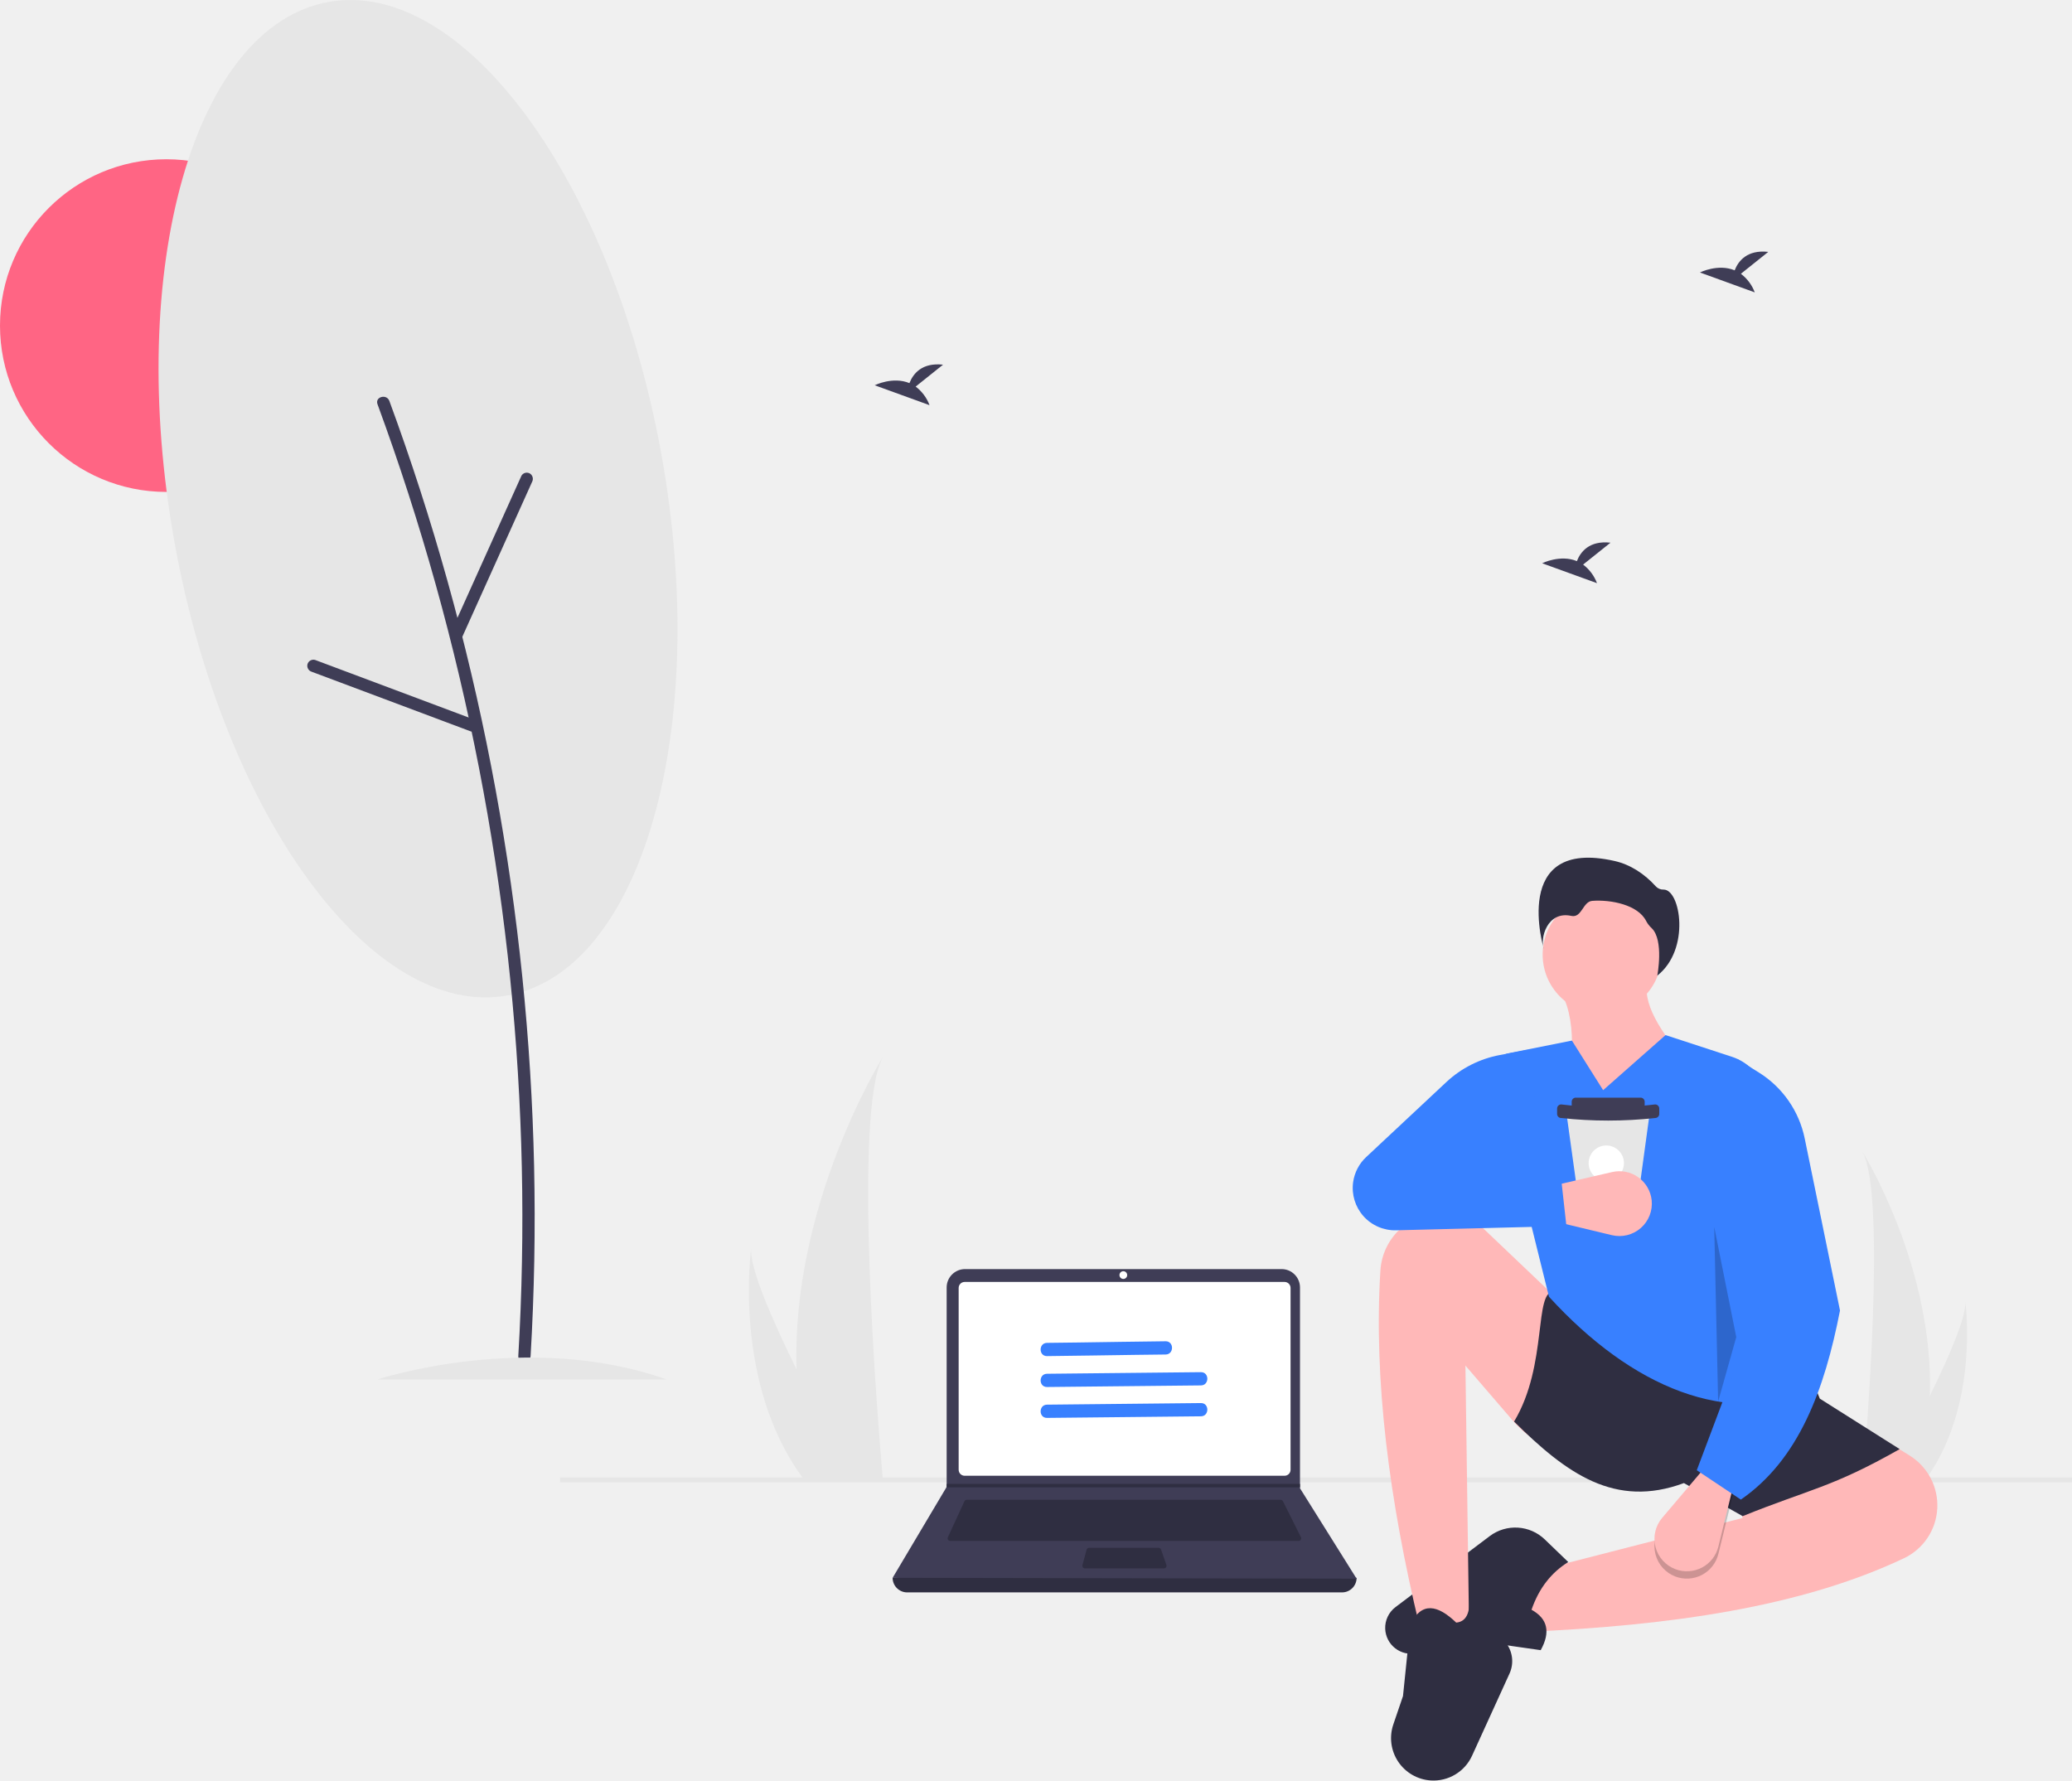
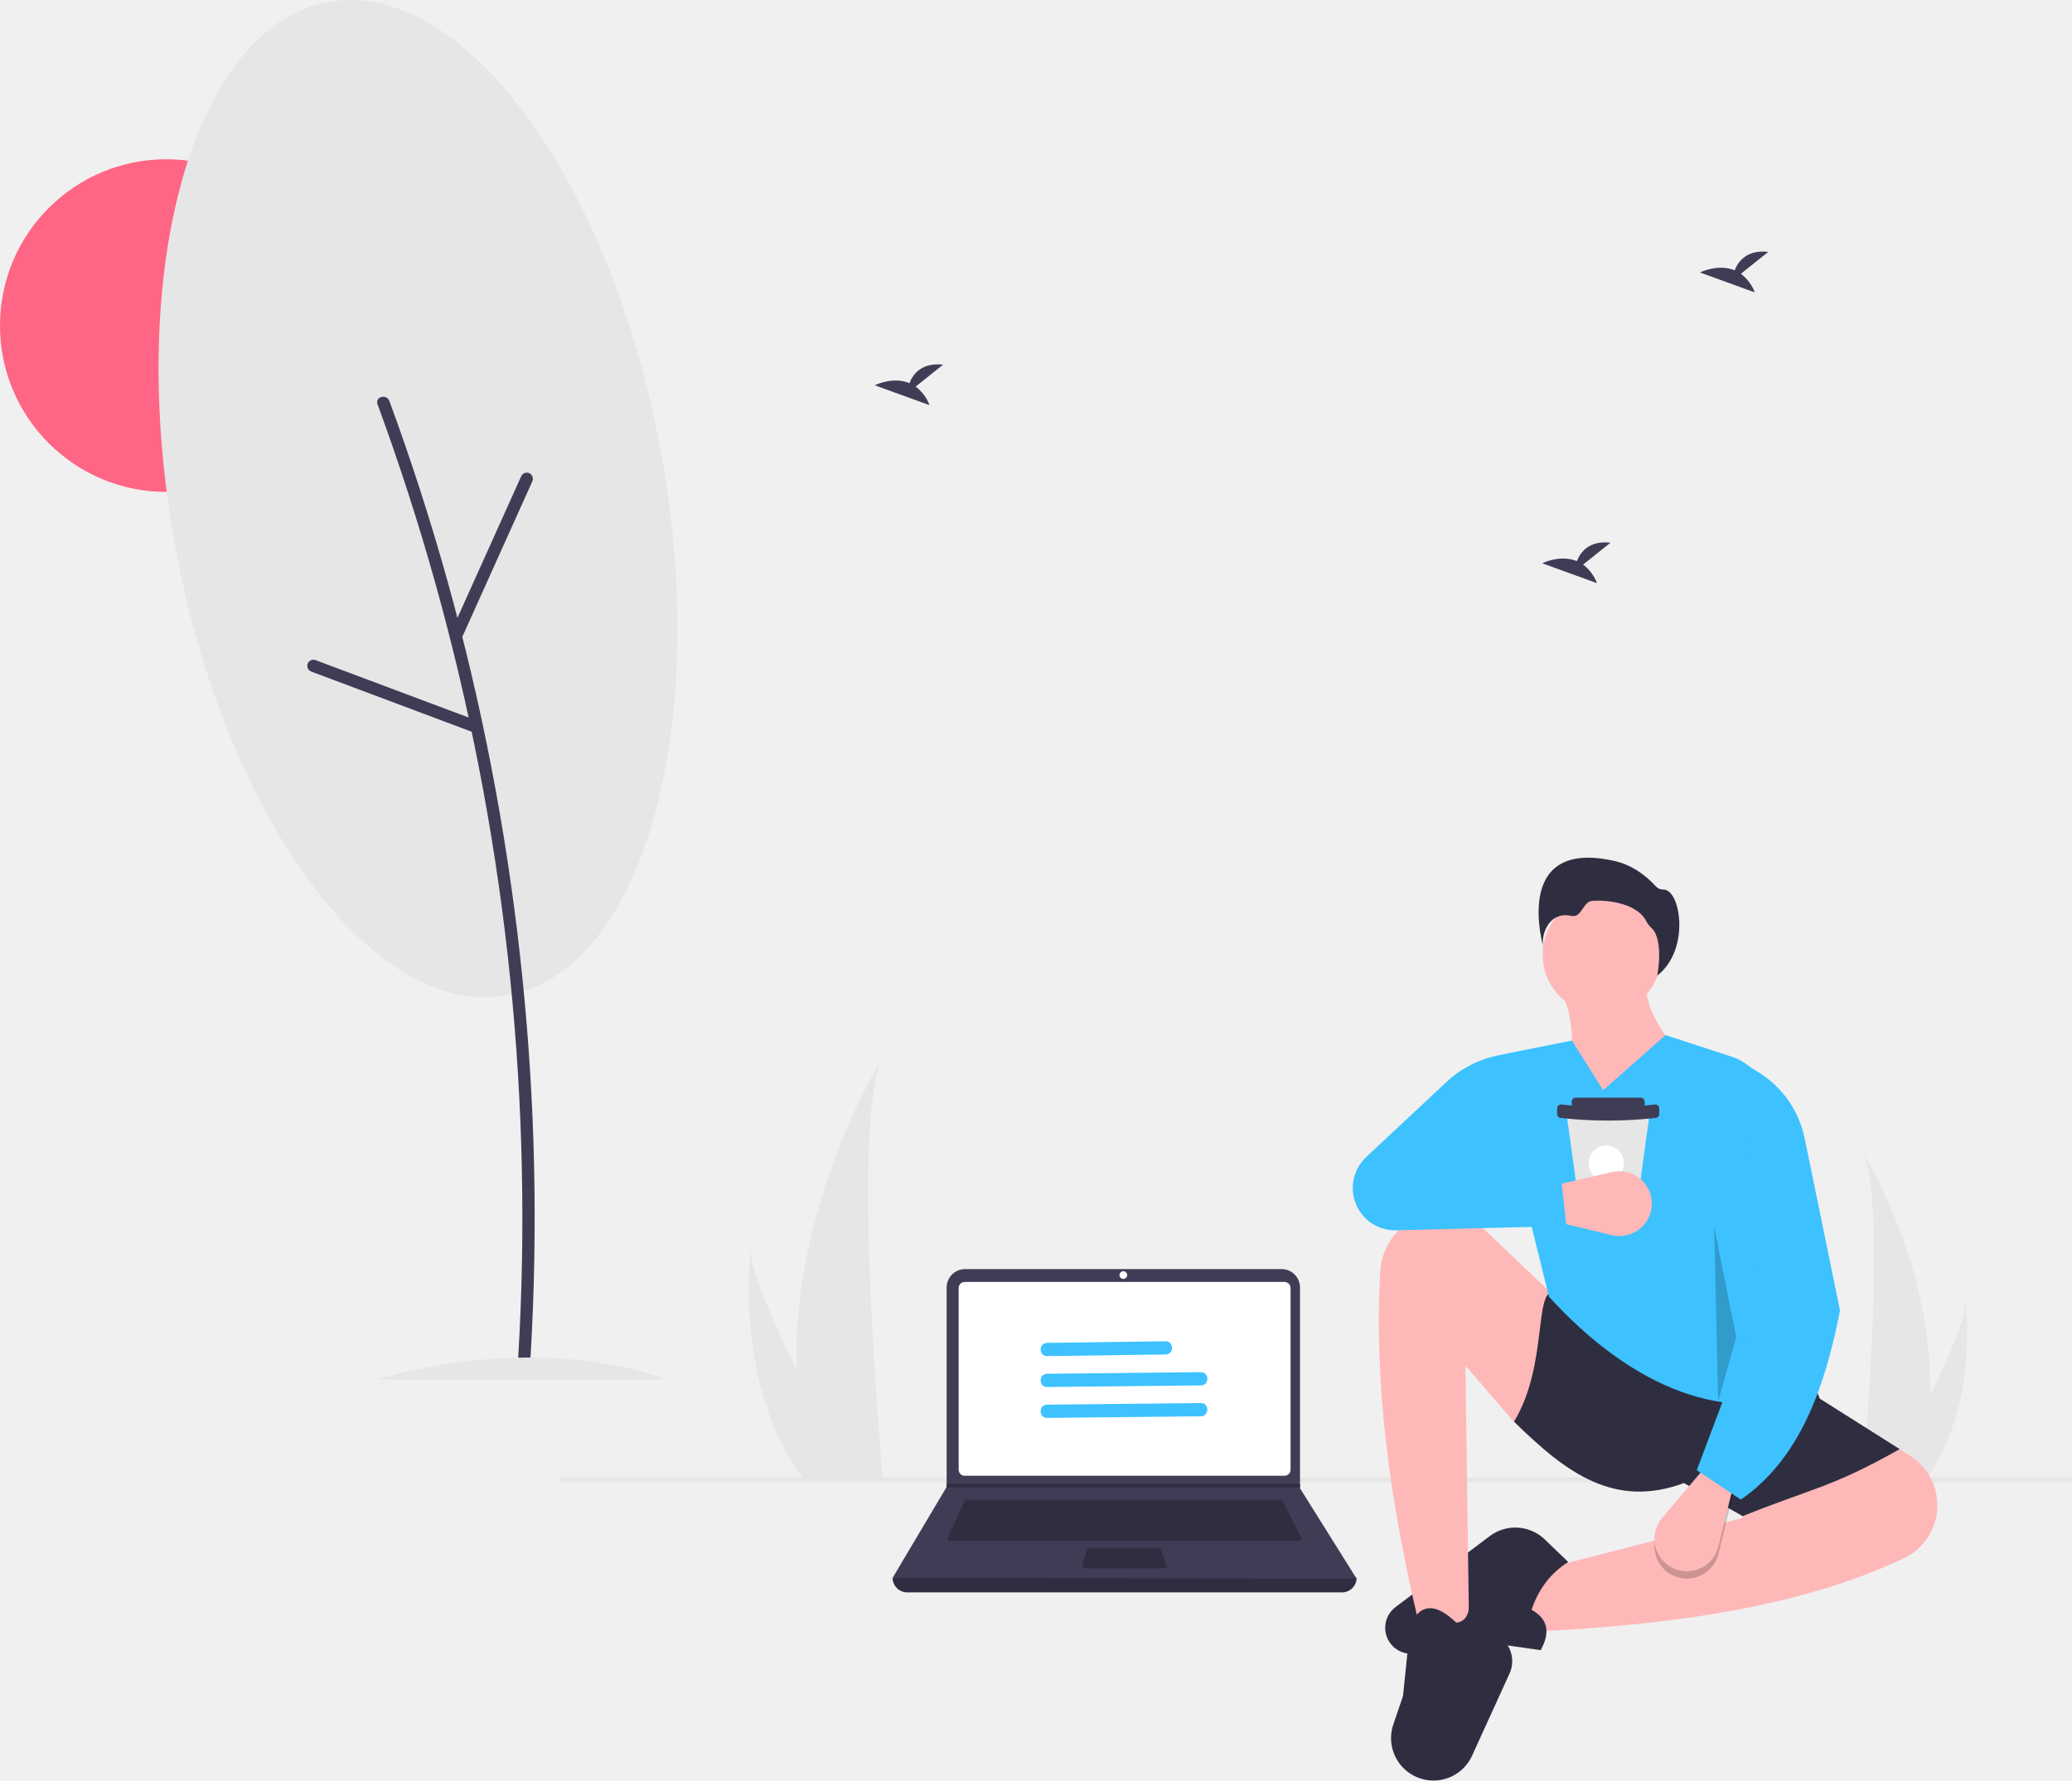
<svg xmlns="http://www.w3.org/2000/svg" id="a379d9a4-f6fe-40d1-beba-a0916853bd02" data-name="Layer 1" width="938.759" height="806.748" viewBox="0 0 938.759 806.748">
  <circle cx="75.365" cy="147.524" r="75.365" fill="#ff6584" />
  <path d="M1004.987,679.013a136.649,136.649,0,0,1-6.383,37.774c-.089.284-.182.563-.275.847H974.507c.025-.254.051-.538.076-.847,1.588-18.26,10.746-129.398-.203-148.403C975.337,569.926,1006.834,620.992,1004.987,679.013Z" transform="translate(-130.6204 -46.62582)" fill="#e6e6e6" />
  <path d="M1003.2,716.787c-.199.284-.407.568-.618.847H984.711c.136-.241.292-.525.474-.847,2.952-5.329,11.691-21.259,19.802-37.774,8.717-17.748,16.714-36.169,16.041-42.836C1021.235,637.68,1027.267,683.52,1003.2,716.787Z" transform="translate(-130.6204 -46.62582)" fill="#e6e6e6" />
  <rect x="253.759" y="669.385" width="685" height="2.241" fill="#e6e6e6" />
  <path d="M822.844,785.981l3.328-27.453,94.004-24.125-10.815-32.444c7.533-21.607,20.759-32.2,44.922-21.629l41.564,25.82a26.533,26.533,0,0,1,12.493,23.97v0a26.512,26.512,0,0,1-15.095,22.535C946.715,774.711,887.411,783.151,822.844,785.981Z" transform="translate(-130.6204 -46.62582)" fill="#ffb8b8" />
  <path d="M828.667,794.3l-29.116-4.159-27.233,5.558a11.763,11.763,0,0,1-14.104-11.035v0a11.763,11.763,0,0,1,4.674-9.884l42.675-32.152A19.266,19.266,0,0,1,830.519,744.136l10.626,10.233c-7.604,4.717-13.259,11.796-16.638,21.629Q835.47,782.024,828.667,794.3Z" transform="translate(-130.6204 -46.62582)" fill="#2f2e41" />
  <circle cx="725.855" cy="432.526" r="26.927" fill="#ffb8b8" />
  <path d="M898.546,532.252l-60.313,25.373c4.902-24.612,7.345-47.032,0-60.728l38.683-4.575C874.997,502.847,884.784,516.944,898.546,532.252Z" transform="translate(-130.6204 -46.62582)" fill="#ffb8b8" />
  <path d="M796.223,785.149l-22.461-1.664c-13.76-57.38-20.805-111.615-17.73-161.112a27.997,27.997,0,0,1,28.552-26.31h0a27.96,27.96,0,0,1,18.639,7.698l29.046,27.641a119.534,119.534,0,0,1,29.43,43.819c8.226,21.545,5.273,33.624-14.365,31.573a48.46,48.46,0,0,1-31.554-16.776l-21.22-24.661Z" transform="translate(-130.6204 -46.62582)" fill="#ffb8b8" />
  <path d="M778.829,853.333h0a19.217,19.217,0,0,1-16.938-25.377l4.384-12.859,3.328-32.444c5.126-10.46,12.385-8.895,20.797-.832,5.348-.525,6.496-5.873,5.823-13.31l16.865,22.702a13.534,13.534,0,0,1,1.45,13.685l-16.973,37.231A19.217,19.217,0,0,1,778.829,853.333Z" transform="translate(-130.6204 -46.62582)" fill="#2f2e41" />
  <path d="M991.303,703.207c-30.78,17.47-40.427,17.977-71.127,30.364l-26.621-14.974c-31.264,11.56-53.195-4.287-76.95-27.869,15.545-25.893,8.67-59.54,18.302-59.065l115.218,36.188,4.991,12.478Z" transform="translate(-130.6204 -46.62582)" fill="#2f2e41" />
-   <path d="M954.283,676.17c-40.682,17.609-84.486-1.035-121.873-42.011l-24.756-99.979a8.344,8.344,0,0,1,6.428-10.325l28.727-5.745,14.142,22.461,28.284-24.957,30.038,9.82A23.192,23.192,0,0,1,930.907,543.455Z" transform="translate(-130.6204 -46.62582)" fill="#3880ff" />
+   <path d="M954.283,676.17c-40.682,17.609-84.486-1.035-121.873-42.011l-24.756-99.979a8.344,8.344,0,0,1,6.428-10.325l28.727-5.745,14.142,22.461,28.284-24.957,30.038,9.82A23.192,23.192,0,0,1,930.907,543.455Z" transform="translate(-130.6204 -46.62582)" fill="#3dc2ff" />
  <path d="M889.664,760.928h0a14.691,14.691,0,0,1-5.976-23.229l19.017-22.43,13.31,7.487-6.854,27.943A14.691,14.691,0,0,1,889.664,760.928Z" transform="translate(-130.6204 -46.62582)" opacity="0.2" />
  <path d="M889.664,757.601l0,0a14.691,14.691,0,0,1-5.976-23.229L902.706,711.942l13.31,7.487-6.854,27.943A14.691,14.691,0,0,1,889.664,757.601Z" transform="translate(-130.6204 -46.62582)" fill="#ffb8b8" />
-   <path d="M919.344,726.084,899.378,712.774l29.116-77.366L917.68,526.429l9.865,6.166a46.098,46.098,0,0,1,20.726,29.828l15.995,77.976C957.267,676.341,945.602,707.964,919.344,726.084Z" transform="translate(-130.6204 -46.62582)" fill="#3880ff" />
+   <path d="M919.344,726.084,899.378,712.774l29.116-77.366L917.68,526.429l9.865,6.166a46.098,46.098,0,0,1,20.726,29.828l15.995,77.976C957.267,676.341,945.602,707.964,919.344,726.084Z" transform="translate(-130.6204 -46.62582)" fill="#3dc2ff" />
  <polygon points="776.661 555.922 786.644 605.836 778.433 635.028 776.661 555.922" opacity="0.2" />
  <path d="M830.142,476.842s-15.517-50.783,31.907-40.133c7.356,1.652,13.711,5.928,18.766,11.521a4.57,4.57,0,0,0,3.572,1.459c7.576,0,12.255,27.072-2.896,38.976,0,0,3.092-16.02-2.528-21.478a12.056,12.056,0,0,1-2.501-3.221c-3.658-7.378-15.952-9.8-24.432-9.172-4.329.321-4.707,7.868-9.5,6.814C831.626,459.211,828.145,471.843,830.142,476.842Z" transform="translate(-130.6204 -46.62582)" fill="#2f2e41" />
  <path d="M877.875,552.216l-.314,2.299-1.938,14.188-3.174,23.234-.795,5.817a1.853,1.853,0,0,1-1.836,1.603H848.655a1.854,1.854,0,0,1-1.836-1.598l-.808-5.822-3.227-23.234-1.972-14.198-.317-2.284a1.853,1.853,0,0,1,1.835-2.109h33.708a1.854,1.854,0,0,1,1.836,2.104Z" transform="translate(-130.6204 -46.62582)" fill="#e6e6e6" />
  <path d="M713.943,497.33H743.294a1.854,1.854,0,0,1,1.854,1.854v2.449a1.854,1.854,0,0,1-1.854,1.854H713.943a1.854,1.854,0,0,1-1.854-1.854V499.184A1.854,1.854,0,0,1,713.943,497.33Z" fill="#3f3d56" />
  <path d="M880.526,553.19a196.189,196.189,0,0,1-42.575,0,1.853,1.853,0,0,1-1.853-1.853h0v-2.449a1.853,1.853,0,0,1,1.853-1.853,174.442,174.442,0,0,0,42.575,0,1.853,1.853,0,0,1,1.853,1.853v2.449A1.853,1.853,0,0,1,880.526,553.19Z" transform="translate(-130.6204 -46.62582)" fill="#3f3d56" />
  <circle cx="727.759" cy="527.008" r="8" fill="#fff" />
  <path d="M878.946,590.465v0A14.691,14.691,0,0,1,860.905,606.269L832.311,599.404l.684-15.256,28.033-6.477A14.691,14.691,0,0,1,878.946,590.465Z" transform="translate(-130.6204 -46.62582)" fill="#ffb8b8" />
-   <path d="M840.313,602.132l-77.169,1.929a19.167,19.167,0,0,1-19.454-21.872v0a19.167,19.167,0,0,1,5.88-11.287l36.333-33.989a48.519,48.519,0,0,1,24.204-12.256l12.734-2.388,7.487,56.569-43.259-4.991,50.746,5.823Z" transform="translate(-130.6204 -46.62582)" fill="#3880ff" />
+   <path d="M840.313,602.132l-77.169,1.929a19.167,19.167,0,0,1-19.454-21.872v0a19.167,19.167,0,0,1,5.88-11.287l36.333-33.989a48.519,48.519,0,0,1,24.204-12.256l12.734-2.388,7.487,56.569-43.259-4.991,50.746,5.823Z" transform="translate(-130.6204 -46.62582)" fill="#3dc2ff" />
  <path d="M738.651,768.127H541.643a6.606,6.606,0,0,1-6.606-6.606h0q107.123-12.45,210.219,0h0A6.606,6.606,0,0,1,738.651,768.127Z" transform="translate(-130.6204 -46.62582)" fill="#2f2e41" />
  <path d="M745.256,761.91,535.038,761.521l24.364-40.995.117-.194V629.985a8.35,8.35,0,0,1,8.35-8.35H711.26a8.35,8.35,0,0,1,8.35,8.35v90.969Z" transform="translate(-130.6204 -46.62582)" fill="#3f3d56" />
  <path d="M567.678,627.463a2.723,2.723,0,0,0-2.72,2.72v82.378a2.723,2.723,0,0,0,2.72,2.72H712.616a2.723,2.723,0,0,0,2.72-2.72V630.183a2.723,2.723,0,0,0-2.72-2.72Z" transform="translate(-130.6204 -46.62582)" fill="#fff" />
  <path d="M568.63,726.161a1.169,1.169,0,0,0-1.059.678l-7.507,16.32a1.166,1.166,0,0,0,1.059,1.653H718.995a1.166,1.166,0,0,0,1.042-1.687l-8.16-16.32a1.16,1.16,0,0,0-1.042-.644Z" transform="translate(-130.6204 -46.62582)" fill="#2f2e41" />
  <circle cx="508.944" cy="577.728" r="1.749" fill="#fff" />
  <path d="M624.047,747.921a1.168,1.168,0,0,0-1.125.863l-1.883,6.994a1.166,1.166,0,0,0,1.125,1.469H657.976a1.165,1.165,0,0,0,1.101-1.547l-2.421-6.994a1.166,1.166,0,0,0-1.102-.784Z" transform="translate(-130.6204 -46.62582)" fill="#2f2e41" />
  <polygon points="588.99 672.346 588.99 673.901 428.781 673.901 428.901 673.706 428.901 672.346 588.99 672.346" fill="#2f2e41" />
  <path d="M491.522,667.133a175.145,175.145,0,0,0,8.182,48.416c.114.364.233.722.353,1.086H530.589c-.033-.326-.065-.689-.098-1.086-2.036-23.404-13.773-165.851.261-190.21C529.525,527.314,489.155,592.766,491.522,667.133Z" transform="translate(-130.6204 -46.62582)" fill="#e6e6e6" />
  <path d="M493.813,715.548c.255.364.521.727.793,1.086h22.905c-.174-.309-.375-.673-.608-1.086-3.784-6.83-14.984-27.248-25.381-48.416-11.173-22.748-21.423-46.358-20.56-54.903C470.696,614.156,462.965,672.909,493.813,715.548Z" transform="translate(-130.6204 -46.62582)" fill="#e6e6e6" />
  <path d="M545.473,221.785l12.413-9.928c-9.643-1.064-13.606,4.195-15.227,8.358-7.534-3.128-15.735.972-15.735.972l24.837,9.017A18.795,18.795,0,0,0,545.473,221.785Z" transform="translate(-130.6204 -46.62582)" fill="#3f3d56" />
  <path d="M919.357,170.679l12.413-9.928c-9.643-1.064-13.606,4.195-15.227,8.358-7.534-3.128-15.735.972-15.735.972l24.837,9.017A18.795,18.795,0,0,0,919.357,170.679Z" transform="translate(-130.6204 -46.62582)" fill="#3f3d56" />
  <path d="M847.876,302.435l12.413-9.928c-9.643-1.064-13.606,4.195-15.227,8.358-7.534-3.128-15.735.972-15.735.972l24.837,9.017A18.795,18.795,0,0,0,847.876,302.435Z" transform="translate(-130.6204 -46.62582)" fill="#3f3d56" />
  <ellipse cx="320.013" cy="272.581" rx="112.082" ry="228.693" transform="translate(-173.9083 14.4814) rotate(-10.22048)" fill="#e6e6e6" />
  <path d="M301.656,229.775q14.788,40.211,26.319,81.518,11.509,41.268,19.69,83.369,8.18,42.087,12.971,84.738,4.767,42.576,6.125,85.443,1.35,42.821-.746,85.658-.258,5.248-.568,10.493c-.211,3.582,5.362,3.57,5.572,0q2.526-42.972,1.585-86.051-.946-42.832-5.319-85.497-4.384-42.789-12.146-85.146-7.767-42.338-18.913-83.963-11.139-41.578-25.615-82.165-1.766-4.949-3.582-9.88c-1.227-3.337-6.614-1.895-5.373,1.481Z" transform="translate(-130.6204 -46.62582)" fill="#3f3d56" />
  <path d="M340.048,335.23l24.685-54.809L371.69,264.973a2.871,2.871,0,0,0-.999-3.812,2.808,2.808,0,0,0-3.812.999L342.194,316.97,335.237,332.418a2.871,2.871,0,0,0,.999,3.812,2.808,2.808,0,0,0,3.812-.999Z" transform="translate(-130.6204 -46.62582)" fill="#3f3d56" />
  <path d="M345.502,372.68l-56.285-21.103-15.864-5.948a2.809,2.809,0,0,0-3.427,1.946,2.847,2.847,0,0,0,1.946,3.427L328.157,372.105l15.864,5.948a2.809,2.809,0,0,0,3.427-1.946,2.847,2.847,0,0,0-1.946-3.427Z" transform="translate(-130.6204 -46.62582)" fill="#3f3d56" />
  <path d="M301.672,671.626s67.789-22.287,130.934,0" transform="translate(-130.6204 -46.62582)" fill="#e6e6e6" />
-   <path d="M604.998,661.066c13.433-.14,26.864-.38,40.296-.562q6.717-.091,13.434-.16c3.859-.04,3.868-6.04,0-6-13.433.14-26.864.38-40.296.562q-6.717.091-13.434.16c-3.859.04-3.868,6.04,0,6Z" transform="translate(-130.6204 -46.62582)" fill="#3880ff" />
-   <path d="M604.998,675.066l54.29-.562,15.44-.16c3.859-.04,3.868-6.04,0-6l-54.29.562-15.44.16c-3.859.04-3.868,6.04,0,6Z" transform="translate(-130.6204 -46.62582)" fill="#3880ff" />
-   <path d="M604.998,689.066l54.29-.562,15.44-.16c3.859-.04,3.868-6.04,0-6l-54.29.562-15.44.16c-3.859.04-3.868,6.04,0,6Z" transform="translate(-130.6204 -46.62582)" fill="#3880ff" />
+   <path d="M604.998,661.066c13.433-.14,26.864-.38,40.296-.562q6.717-.091,13.434-.16c3.859-.04,3.868-6.04,0-6-13.433.14-26.864.38-40.296.562q-6.717.091-13.434.16c-3.859.04-3.868,6.04,0,6Z" transform="translate(-130.6204 -46.62582)" fill="#3dc2ff" />
+   <path d="M604.998,675.066l54.29-.562,15.44-.16c3.859-.04,3.868-6.04,0-6l-54.29.562-15.44.16c-3.859.04-3.868,6.04,0,6Z" transform="translate(-130.6204 -46.62582)" fill="#3dc2ff" />
+   <path d="M604.998,689.066l54.29-.562,15.44-.16c3.859-.04,3.868-6.04,0-6l-54.29.562-15.44.16c-3.859.04-3.868,6.04,0,6Z" transform="translate(-130.6204 -46.62582)" fill="#3dc2ff" />
</svg>
